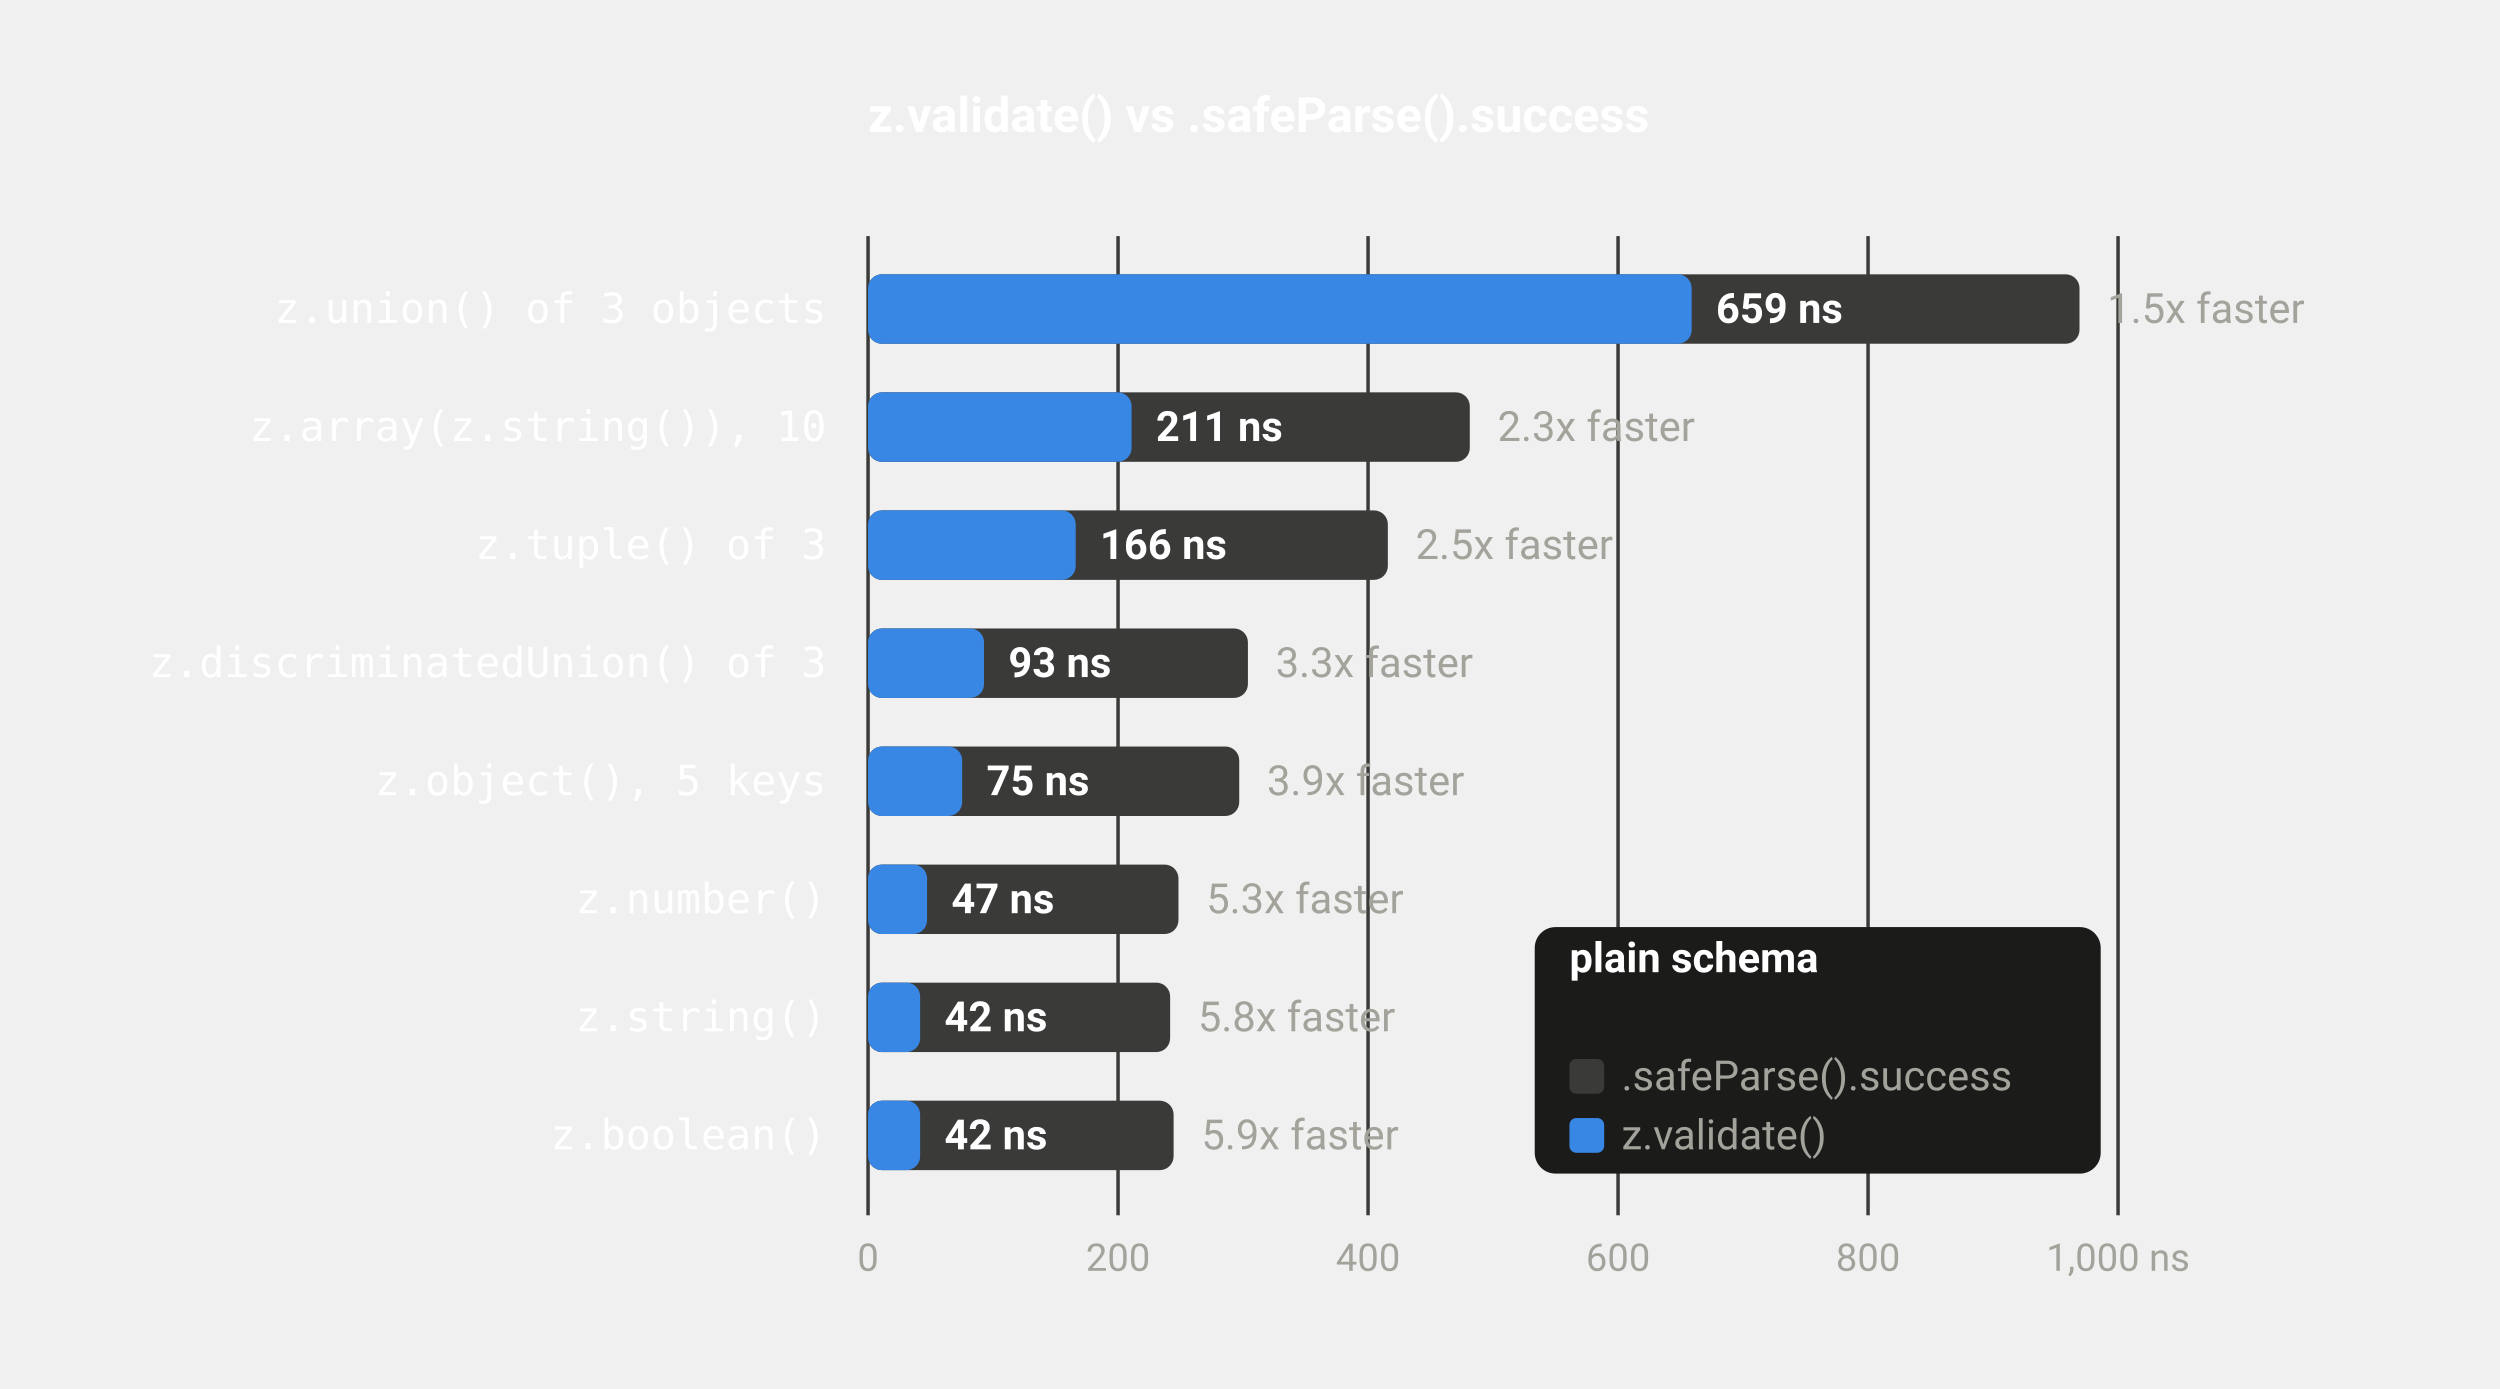
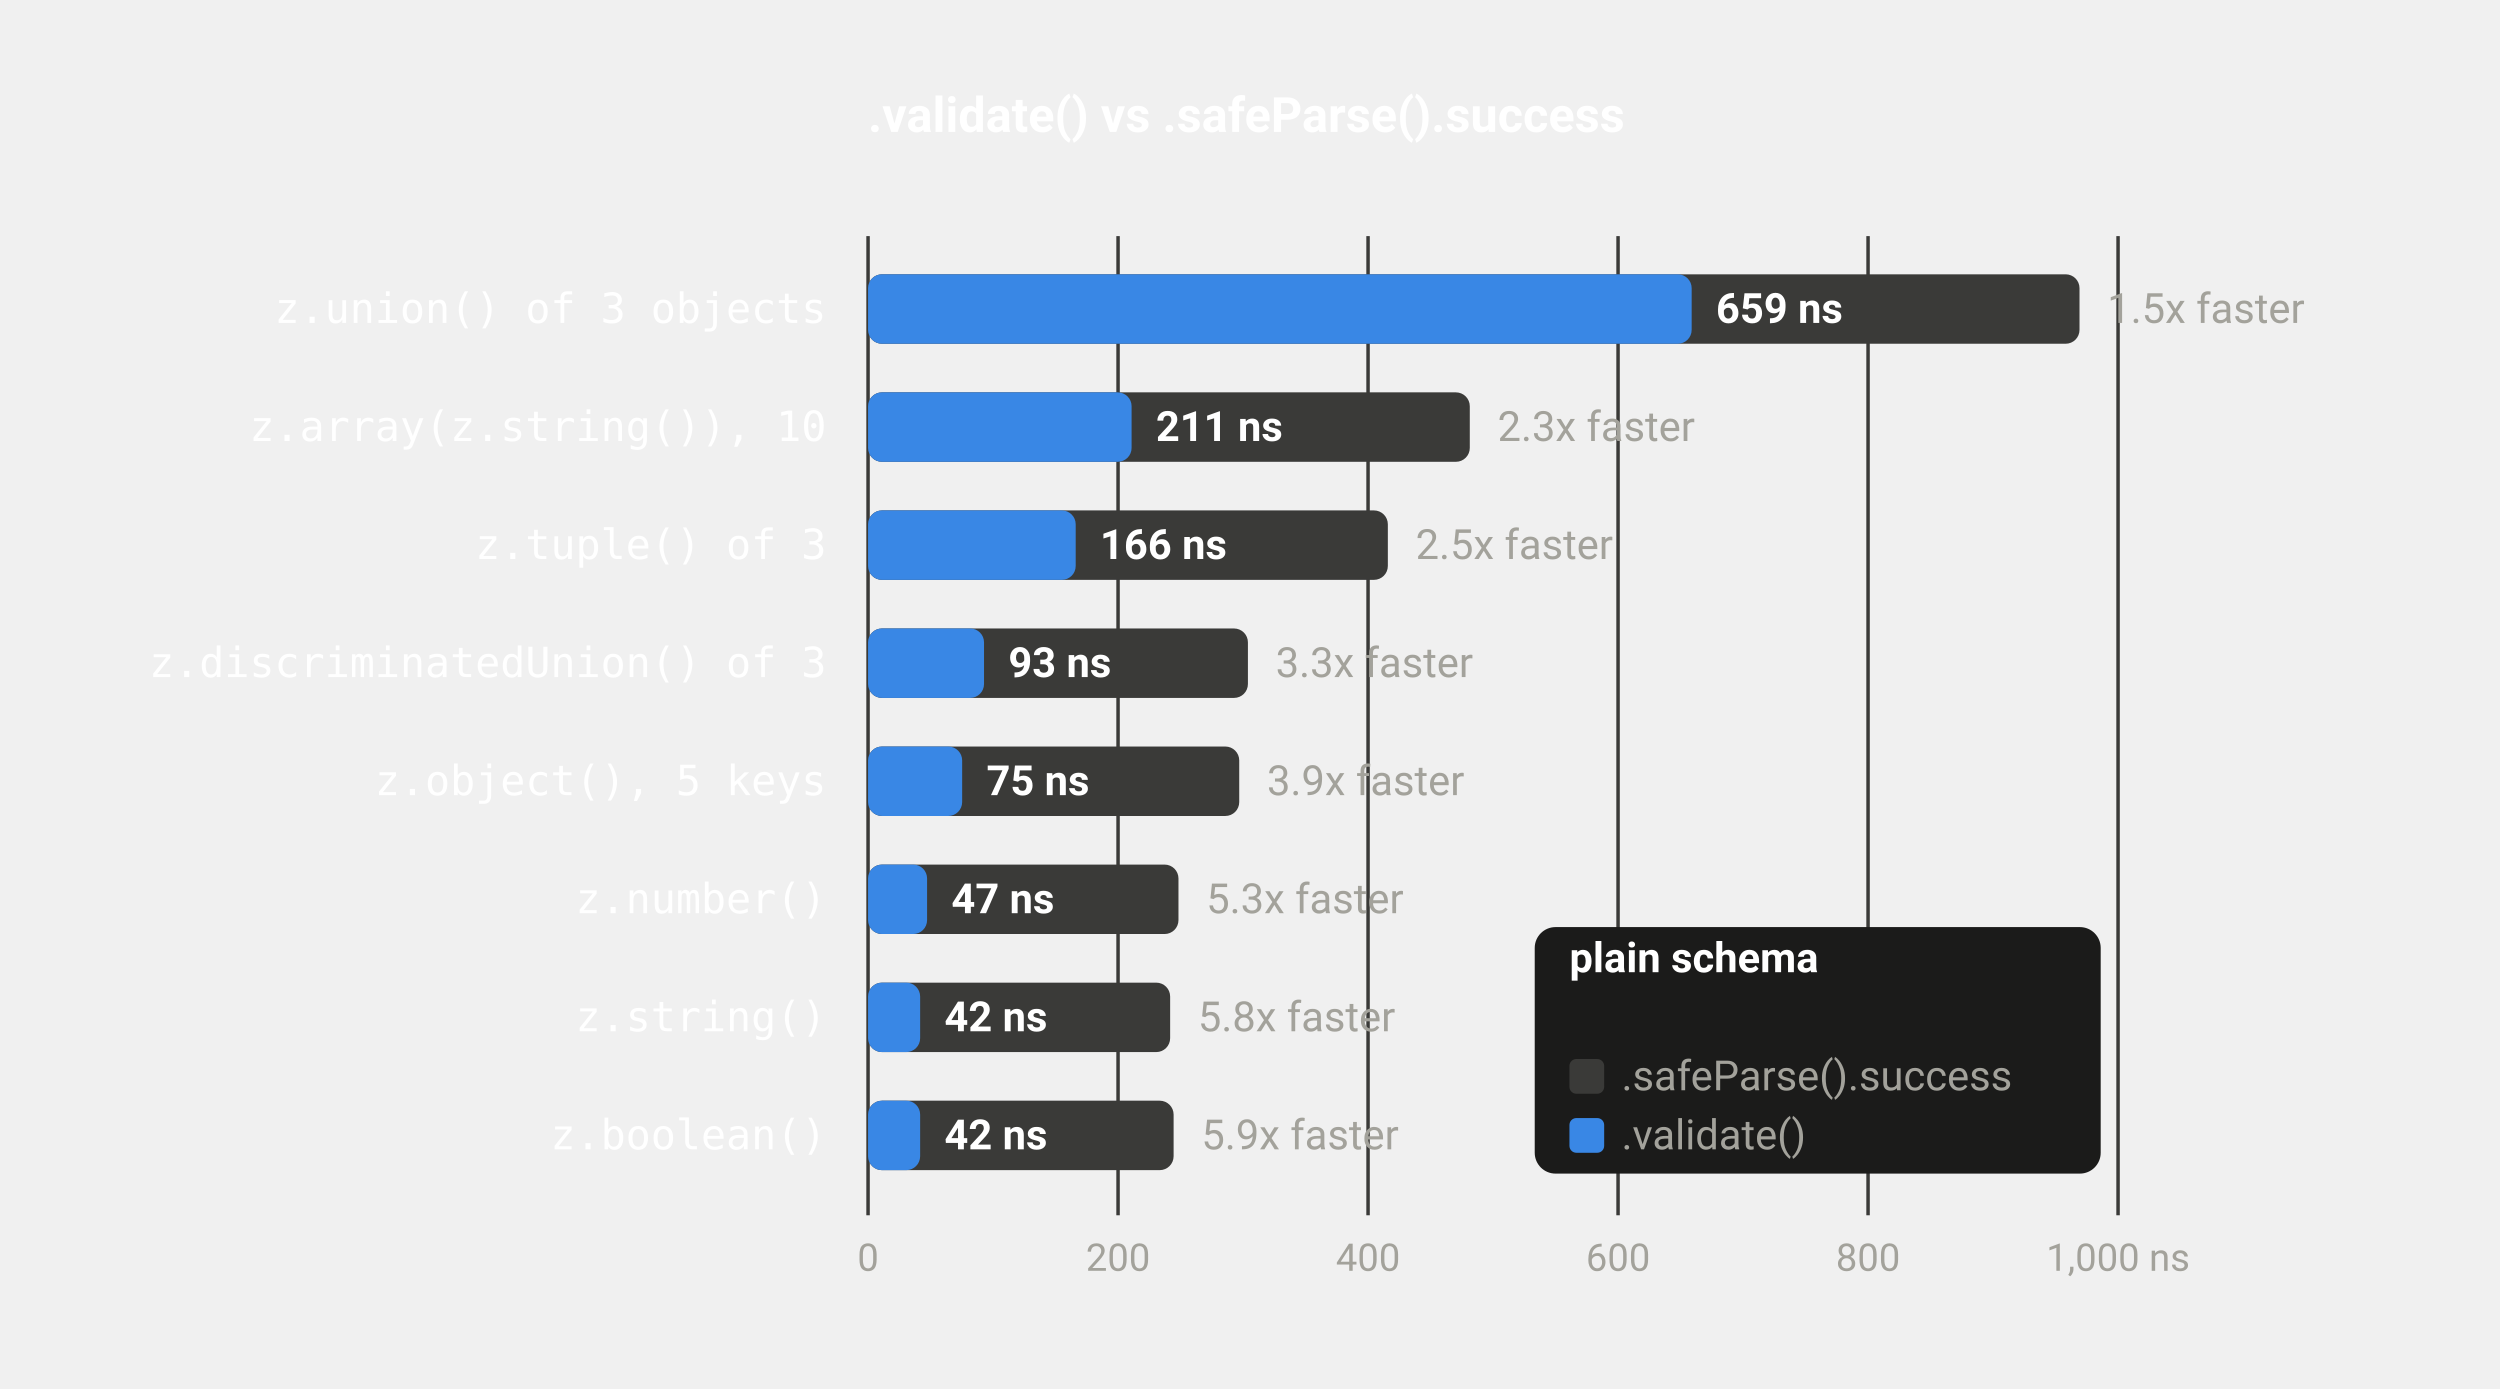
<svg xmlns="http://www.w3.org/2000/svg" width="720" height="400" viewBox="0 0 720 400" font-family="ui-sans-serif, system-ui, -apple-system, Segoe UI, Roboto, sans-serif" font-size="13">
-   <text x="250" y="38" fill="#ffffff" font-weight="700" font-size="14">z.validate() vs .safeParse().success</text>
+   <text x="250" y="38" fill="#ffffff" font-weight="700" font-size="14">.validate() vs .safeParse().success</text>
  <line x1="250.0" y1="68" x2="250.0" y2="350" stroke="#3a3a38" stroke-width="1" />
  <text x="250.0" y="366" text-anchor="middle" fill="#a3a29b" font-size="11">0</text>
  <line x1="322.0" y1="68" x2="322.0" y2="350" stroke="#3a3a38" stroke-width="1" />
  <text x="322.0" y="366" text-anchor="middle" fill="#a3a29b" font-size="11">200</text>
  <line x1="394.0" y1="68" x2="394.0" y2="350" stroke="#3a3a38" stroke-width="1" />
  <text x="394.0" y="366" text-anchor="middle" fill="#a3a29b" font-size="11">400</text>
  <line x1="466.0" y1="68" x2="466.0" y2="350" stroke="#3a3a38" stroke-width="1" />
  <text x="466.0" y="366" text-anchor="middle" fill="#a3a29b" font-size="11">600</text>
  <line x1="538.0" y1="68" x2="538.0" y2="350" stroke="#3a3a38" stroke-width="1" />
  <text x="538.0" y="366" text-anchor="middle" fill="#a3a29b" font-size="11">800</text>
  <line x1="610.0" y1="68" x2="610.0" y2="350" stroke="#3a3a38" stroke-width="1" />
  <text x="610.0" y="366" text-anchor="middle" fill="#a3a29b" font-size="11">1,000 ns</text>
  <text x="238" y="93" text-anchor="end" fill="#ffffff" font-family="ui-monospace, SFMono-Regular, Menlo, monospace" font-size="12">z.union() of 3 objects</text>
  <rect x="250" y="79" width="348.9" height="20" rx="4" fill="#3a3a38" />
  <rect x="250" y="79" width="237.2" height="20" rx="4" fill="#3987e5" />
  <text x="494.2" y="93" fill="#ffffff" font-weight="700" font-size="12">659 ns</text>
  <text x="606.9" y="93" fill="#a3a29b" font-size="12">1.5x faster</text>
  <text x="238" y="127" text-anchor="end" fill="#ffffff" font-family="ui-monospace, SFMono-Regular, Menlo, monospace" font-size="12">z.array(z.string()), 10</text>
  <rect x="250" y="113" width="173.3" height="20" rx="4" fill="#3a3a38" />
  <rect x="250" y="113" width="75.9" height="20" rx="4" fill="#3987e5" />
  <text x="332.9" y="127" fill="#ffffff" font-weight="700" font-size="12">211 ns</text>
  <text x="431.3" y="127" fill="#a3a29b" font-size="12">2.3x faster</text>
  <text x="238" y="161" text-anchor="end" fill="#ffffff" font-family="ui-monospace, SFMono-Regular, Menlo, monospace" font-size="12">z.tuple() of 3</text>
  <rect x="250" y="147" width="149.7" height="20" rx="4" fill="#3a3a38" />
  <rect x="250" y="147" width="59.8" height="20" rx="4" fill="#3987e5" />
  <text x="316.8" y="161" fill="#ffffff" font-weight="700" font-size="12">166 ns</text>
  <text x="407.7" y="161" fill="#a3a29b" font-size="12">2.5x faster</text>
  <text x="238" y="195" text-anchor="end" fill="#ffffff" font-family="ui-monospace, SFMono-Regular, Menlo, monospace" font-size="12">z.discriminatedUnion() of 3</text>
  <rect x="250" y="181" width="109.4" height="20" rx="4" fill="#3a3a38" />
  <rect x="250" y="181" width="33.4" height="20" rx="4" fill="#3987e5" />
  <text x="290.4" y="195" fill="#ffffff" font-weight="700" font-size="12">93 ns</text>
  <text x="367.4" y="195" fill="#a3a29b" font-size="12">3.3x faster</text>
  <text x="238" y="229" text-anchor="end" fill="#ffffff" font-family="ui-monospace, SFMono-Regular, Menlo, monospace" font-size="12">z.object(), 5 keys</text>
  <rect x="250" y="215" width="106.9" height="20" rx="4" fill="#3a3a38" />
  <rect x="250" y="215" width="27.1" height="20" rx="4" fill="#3987e5" />
  <text x="284.1" y="229" fill="#ffffff" font-weight="700" font-size="12">75 ns</text>
  <text x="364.9" y="229" fill="#a3a29b" font-size="12">3.9x faster</text>
  <text x="238" y="263" text-anchor="end" fill="#ffffff" font-family="ui-monospace, SFMono-Regular, Menlo, monospace" font-size="12">z.number()</text>
  <rect x="250" y="249" width="89.4" height="20" rx="4" fill="#3a3a38" />
  <rect x="250" y="249" width="17.0" height="20" rx="4" fill="#3987e5" />
  <text x="274.0" y="263" fill="#ffffff" font-weight="700" font-size="12">47 ns</text>
  <text x="347.4" y="263" fill="#a3a29b" font-size="12">5.3x faster</text>
  <text x="238" y="297" text-anchor="end" fill="#ffffff" font-family="ui-monospace, SFMono-Regular, Menlo, monospace" font-size="12">z.string()</text>
  <rect x="250" y="283" width="87.0" height="20" rx="4" fill="#3a3a38" />
  <rect x="250" y="283" width="15.0" height="20" rx="4" fill="#3987e5" />
  <text x="272.0" y="297" fill="#ffffff" font-weight="700" font-size="12">42 ns</text>
  <text x="345.0" y="297" fill="#a3a29b" font-size="12">5.8x faster</text>
  <text x="238" y="331" text-anchor="end" fill="#ffffff" font-family="ui-monospace, SFMono-Regular, Menlo, monospace" font-size="12">z.boolean()</text>
  <rect x="250" y="317" width="88.0" height="20" rx="4" fill="#3a3a38" />
  <rect x="250" y="317" width="15.0" height="20" rx="4" fill="#3987e5" />
  <text x="272.0" y="331" fill="#ffffff" font-weight="700" font-size="12">42 ns</text>
  <text x="346.0" y="331" fill="#a3a29b" font-size="12">5.9x faster</text>
  <rect x="442" y="267.0" width="163.0" height="71.0" rx="6" fill="#1b1b1a" />
  <text x="452" y="280" fill="#ffffff" font-weight="600" font-size="12">plain schema</text>
  <rect x="452" y="305" width="10" height="10" rx="2" fill="#3a3a38" />
  <text x="467" y="314" fill="#a3a29b" font-size="12">.safeParse().success</text>
  <rect x="452" y="322" width="10" height="10" rx="2" fill="#3987e5" />
-   <text x="467" y="331" fill="#a3a29b" font-size="12">z.validate()</text>
+   <text x="467" y="331" fill="#a3a29b" font-size="12">.validate()</text>
</svg>
